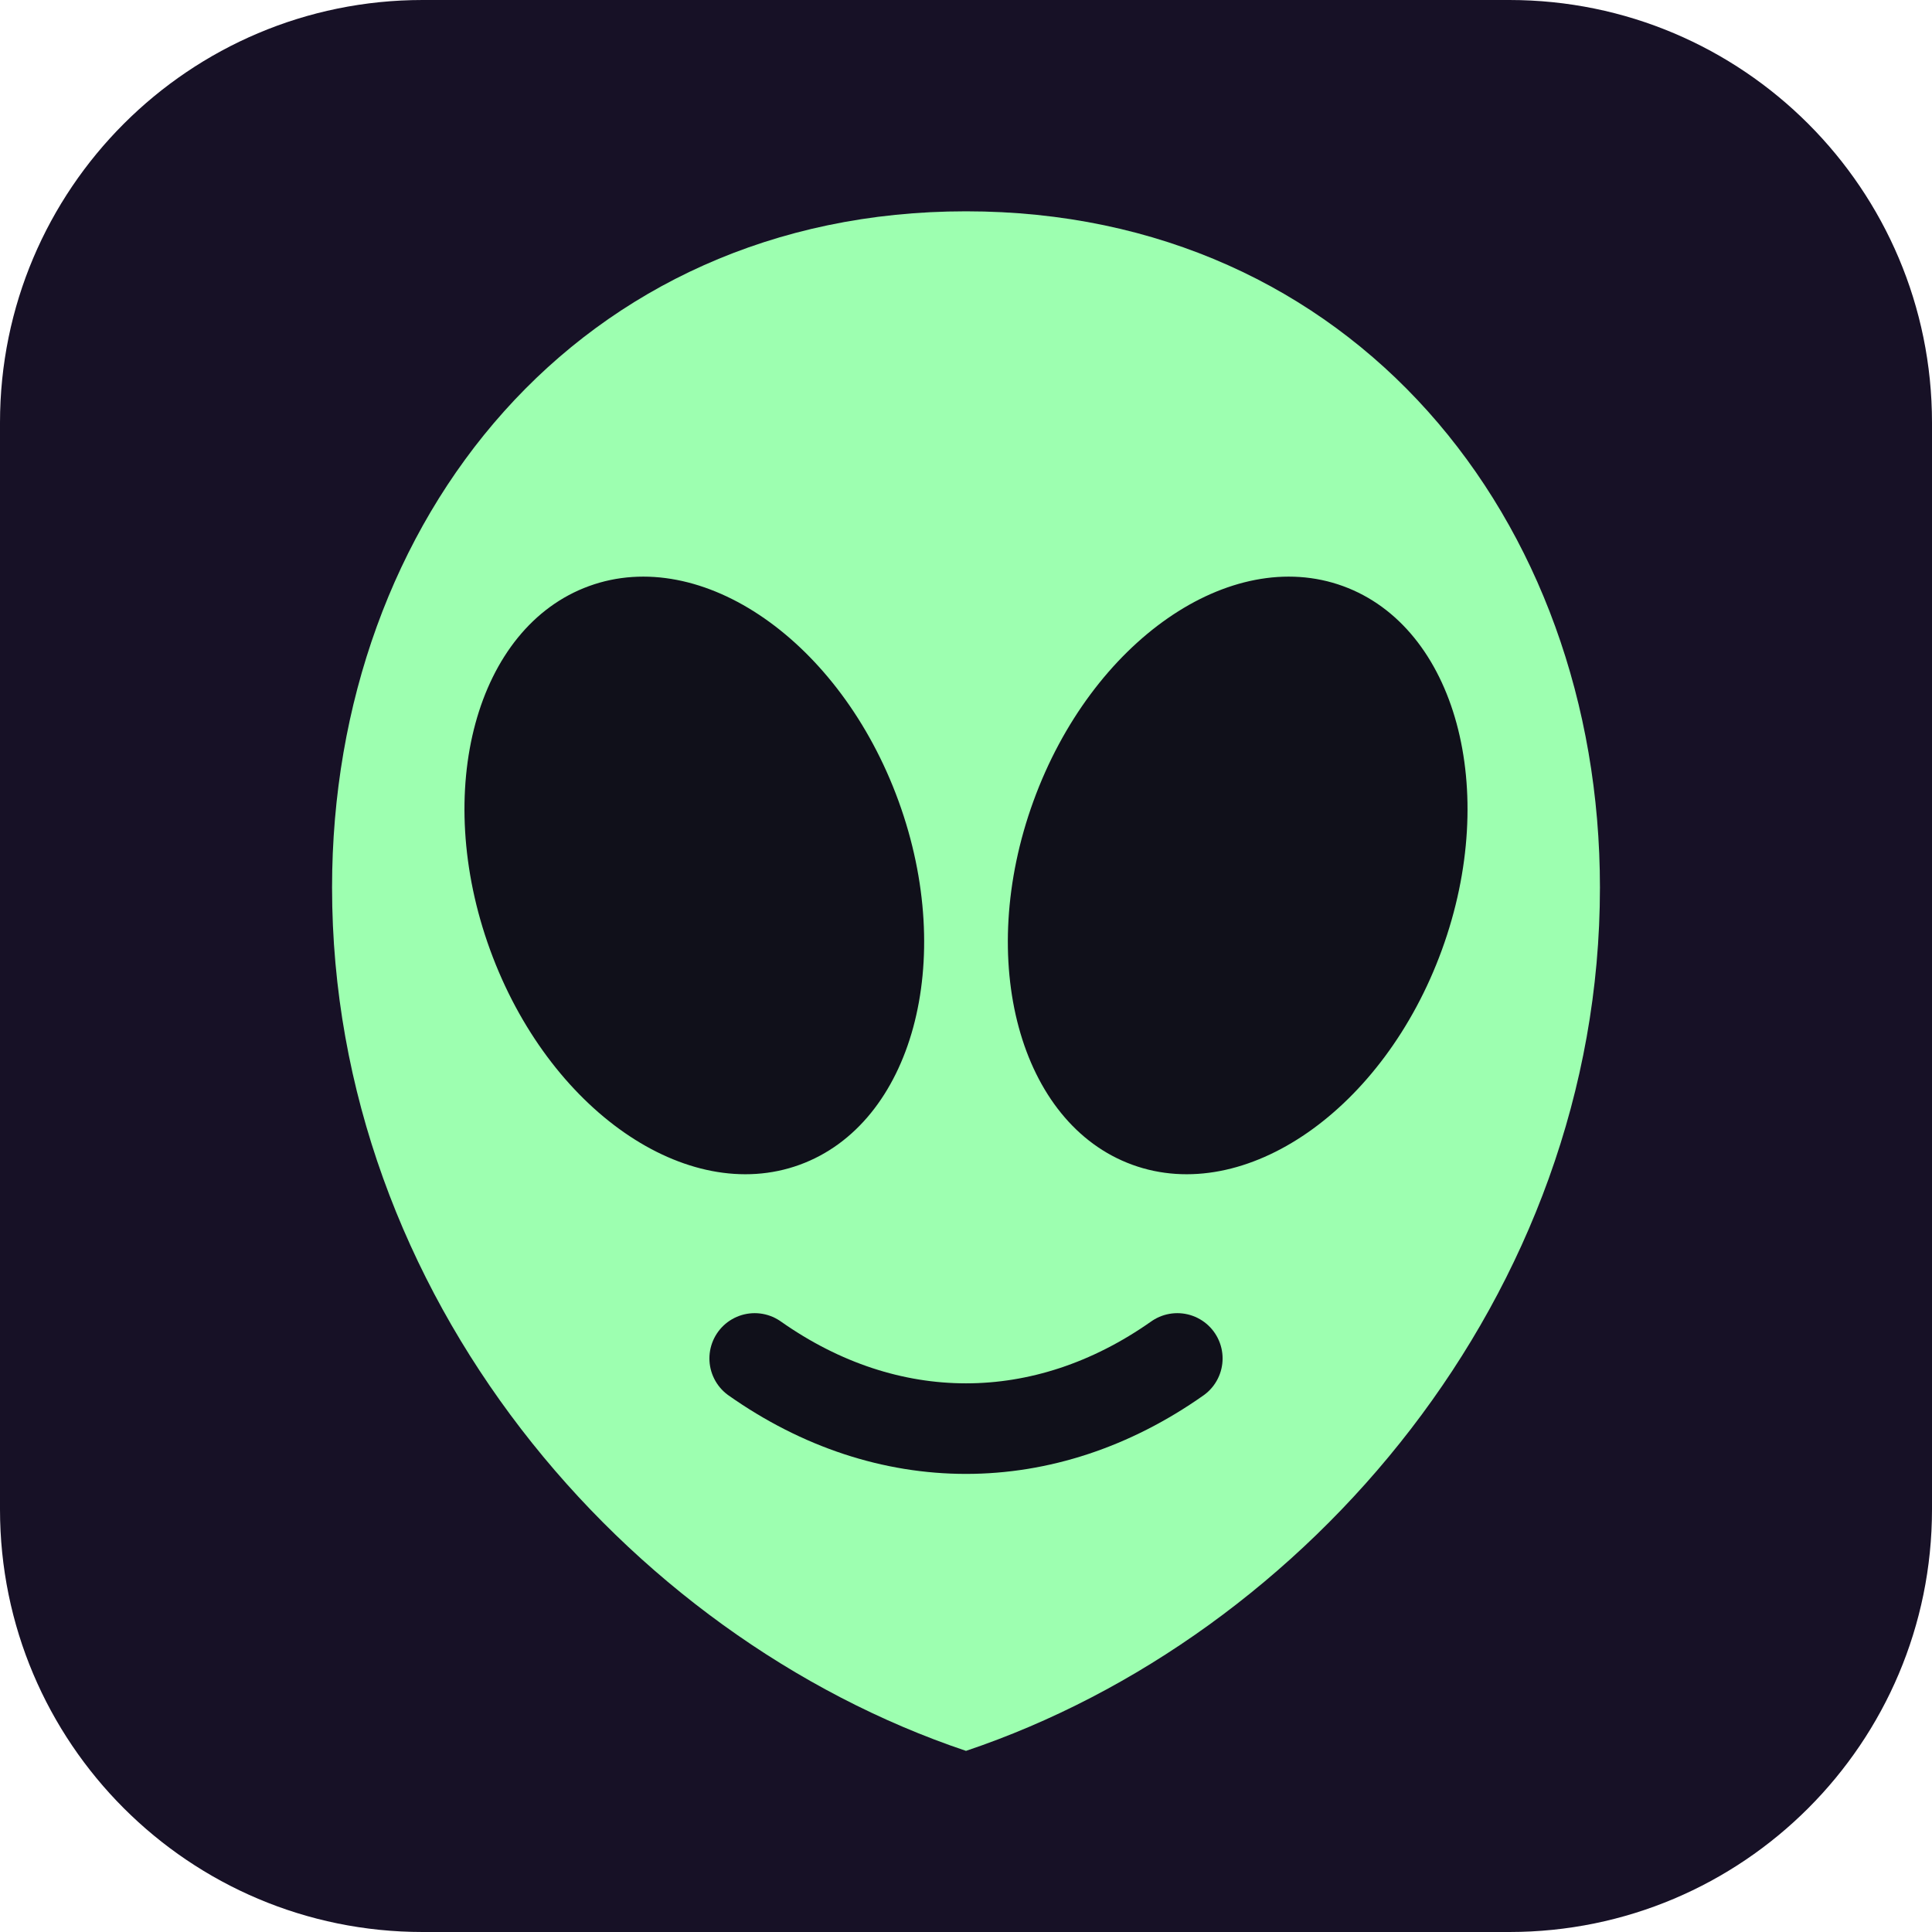
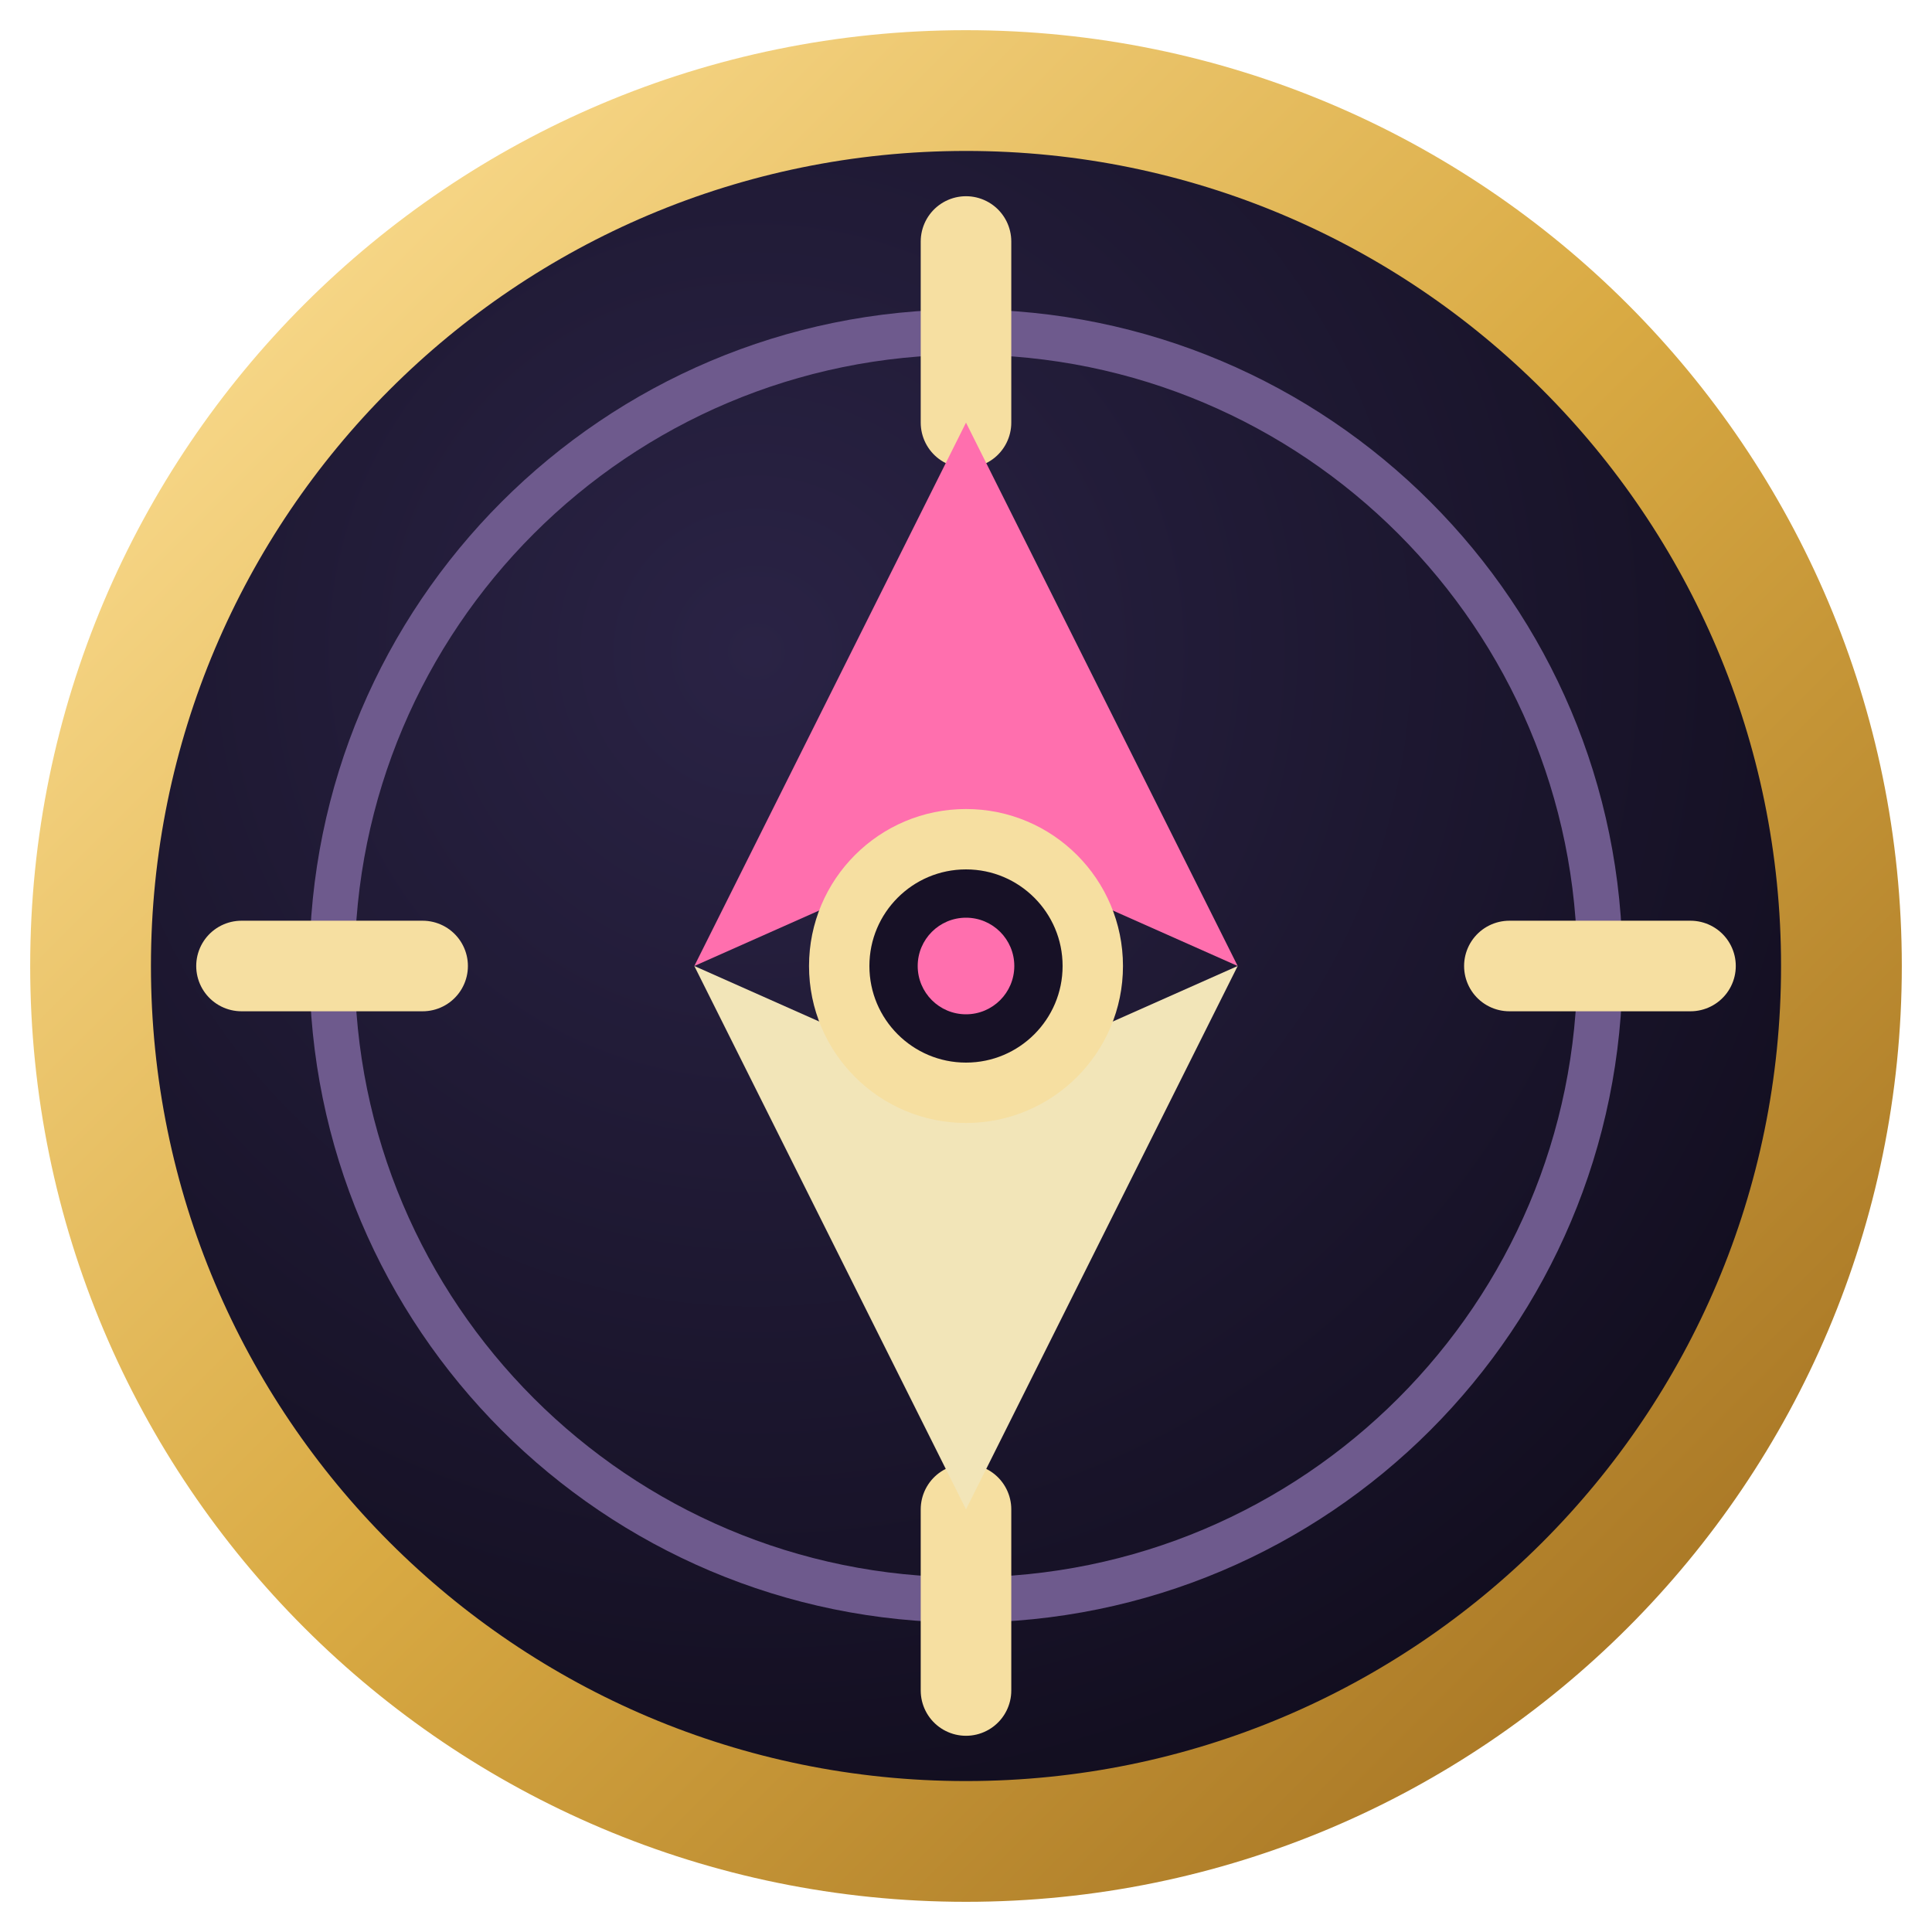
<svg xmlns="http://www.w3.org/2000/svg" viewBox="0 0 64 64">
-   <rect width="64" height="64" rx="14" fill="#171126" />
-   <path d="M32 7C19.2 7 11 17.2 11 29.4c0 13.5 9.7 24.8 21 28.6 11.3-3.8 21-15.1 21-28.6C53 17.2 44.8 7 32 7Z" fill="#9dffb0" />
-   <ellipse cx="23" cy="29" rx="7.2" ry="10.2" transform="rotate(-20 23 29)" fill="#10101a" />
-   <ellipse cx="41" cy="29" rx="7.2" ry="10.2" transform="rotate(20 41 29)" fill="#10101a" />
-   <path d="M25 45c4.4 3.1 9.6 3.1 14 0" fill="none" stroke="#10101a" stroke-width="3" stroke-linecap="round" />
+   <defs>
+     <radialGradient id="bg" cx="38%" cy="32%" r="75%">
+       <stop offset="0" stop-color="#2a2345" />
+       <stop offset="1" stop-color="#100c1c" />
+     </radialGradient>
+     <linearGradient id="gold" x1="0" y1="0" x2="1" y2="1">
+       <stop offset="0" stop-color="#ffe39a" />
+       <stop offset=".5" stop-color="#d9aa43" />
+       <stop offset="1" stop-color="#9d6b1e" />
+     </linearGradient>
+   </defs>
+   <circle cx="32" cy="32" r="29" fill="url(#bg)" stroke="url(#gold)" stroke-width="4" />
+   <circle cx="32" cy="32" r="21" fill="none" stroke="#6e5a8d" stroke-width="1.5" />
+   <path d="M32 8v6M32 50v6M8 32h6M50 32h6" stroke="#f6dfa1" stroke-width="3" stroke-linecap="round" />
+   <path d="M32 14 41 32 32 28 23 32Z" fill="#ff6fae" />
+   <path d="M32 50 23 32 32 36 41 32Z" fill="#f2e5b8" />
+   <circle cx="32" cy="32" r="4.2" fill="#171126" stroke="#f6dfa1" stroke-width="2" />
+   <circle cx="32" cy="32" r="1.6" fill="#ff6fae" />
</svg>
